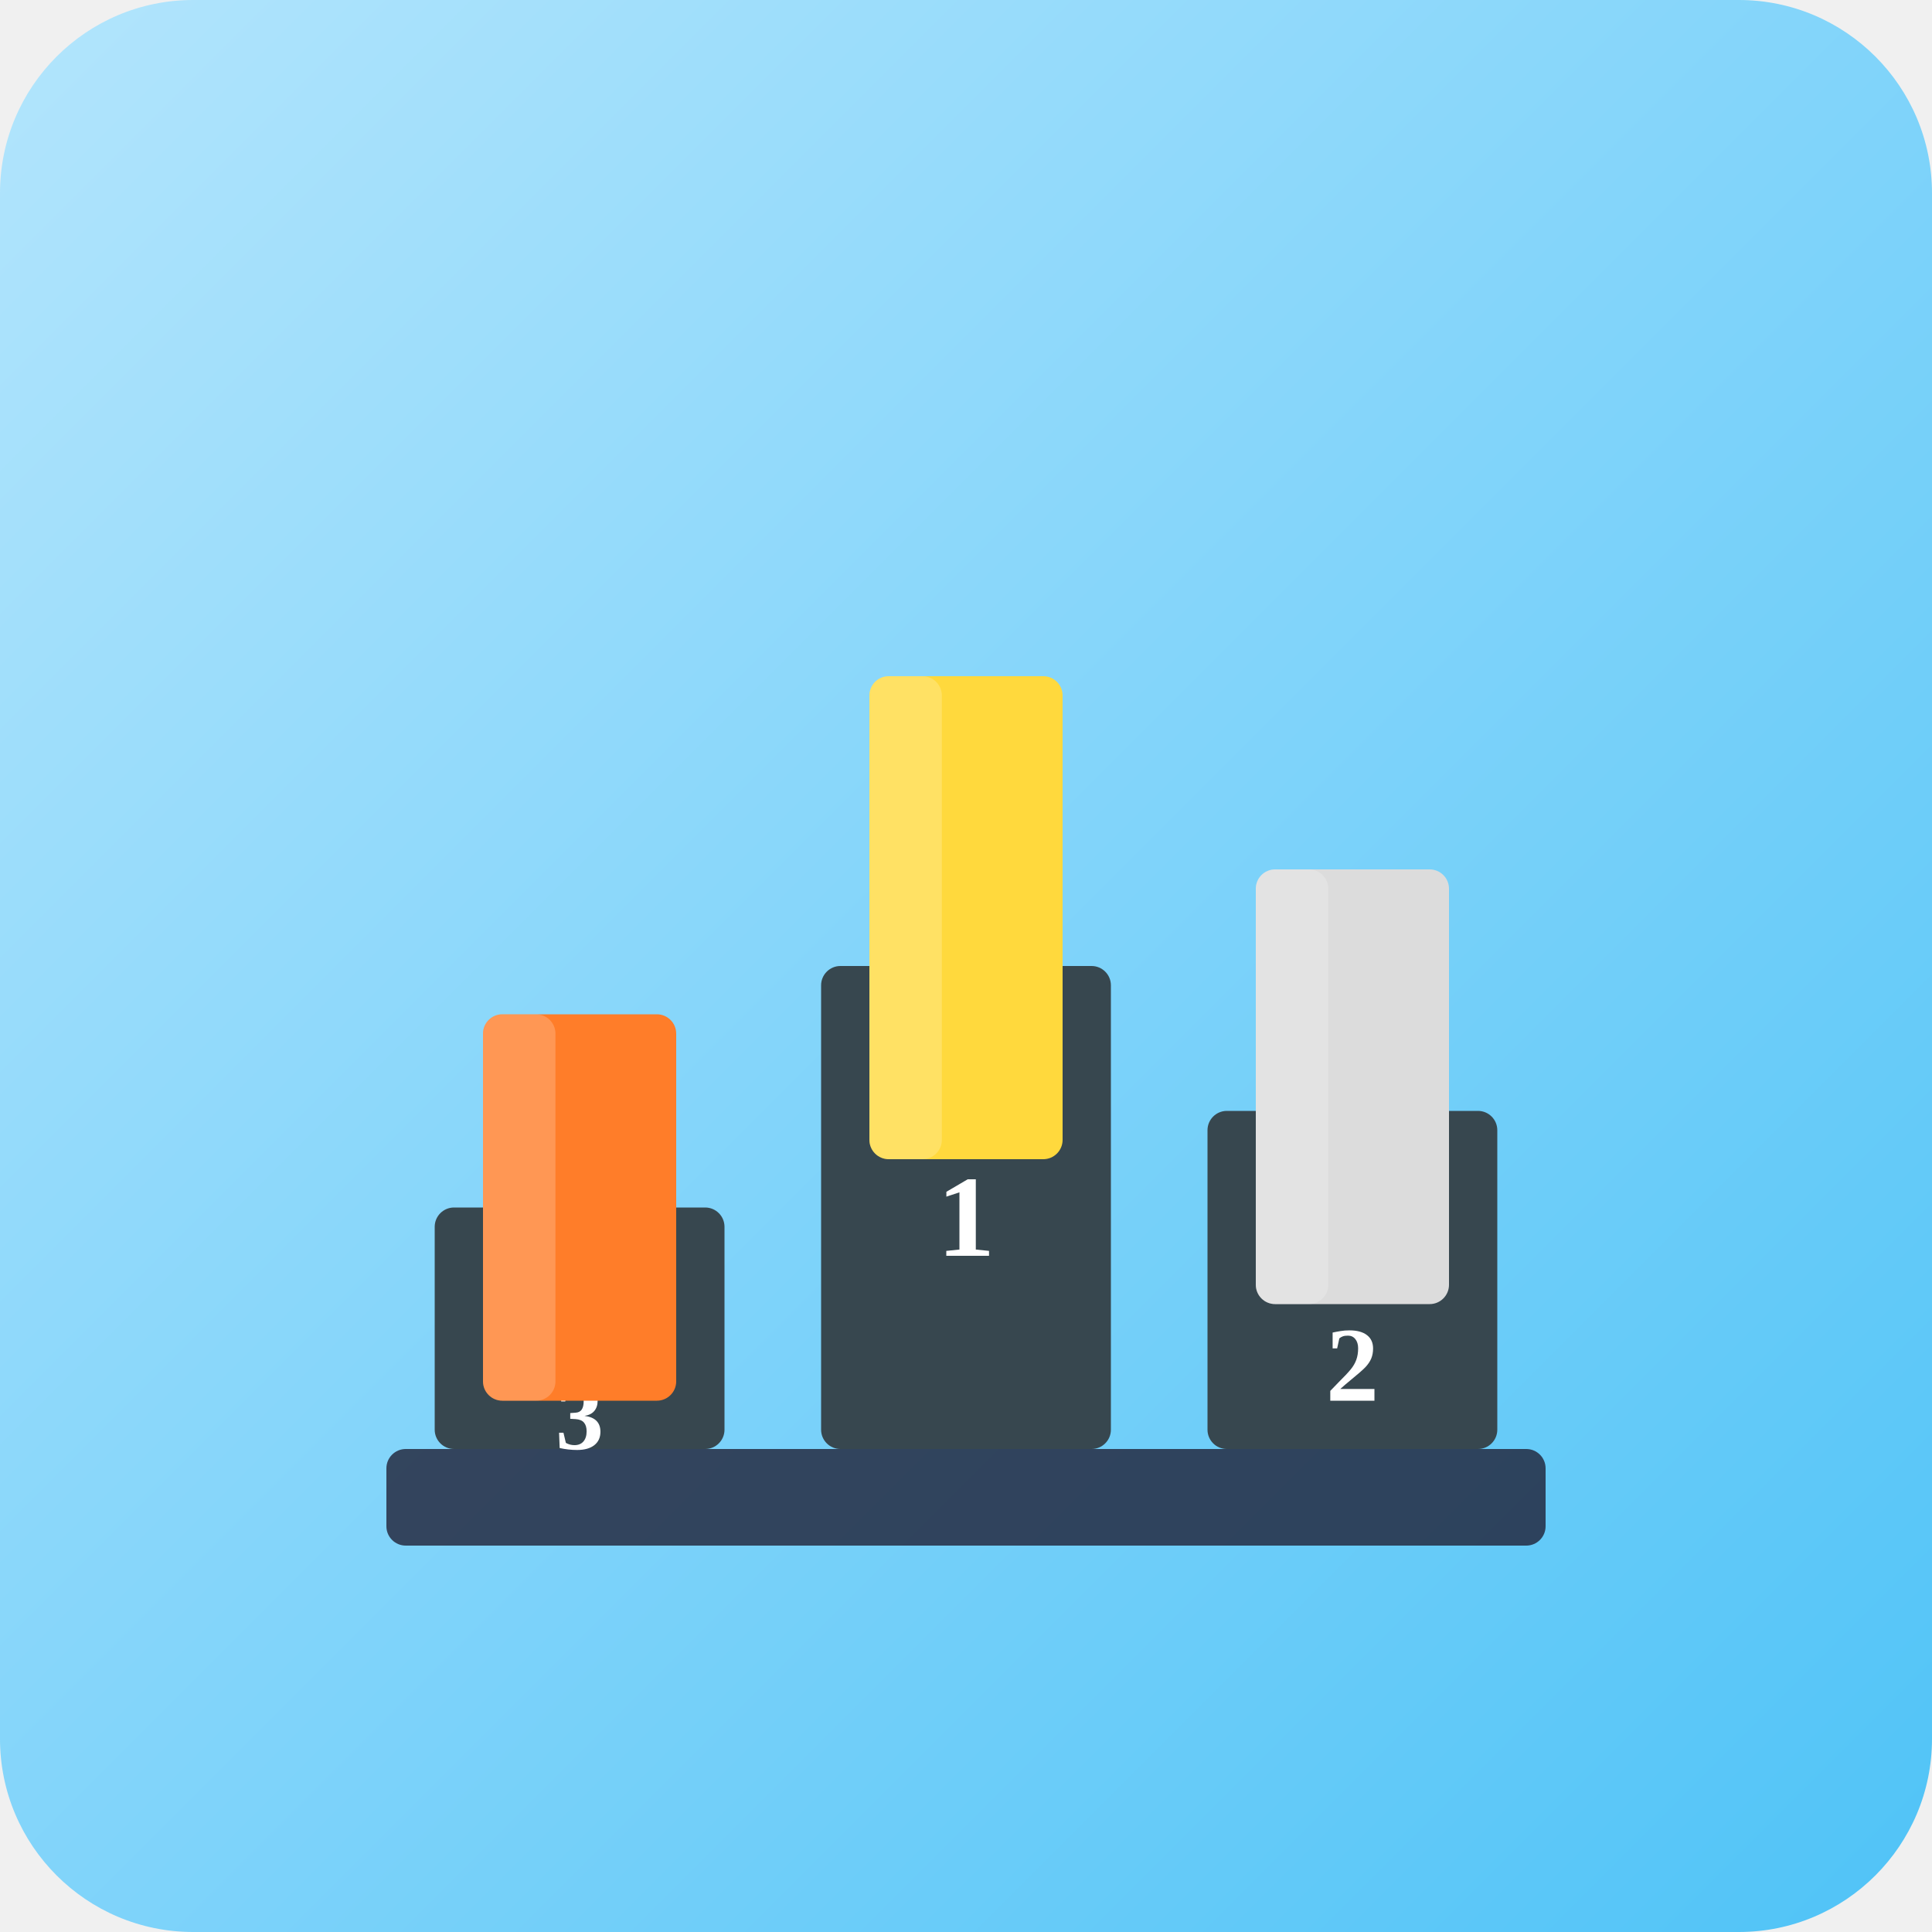
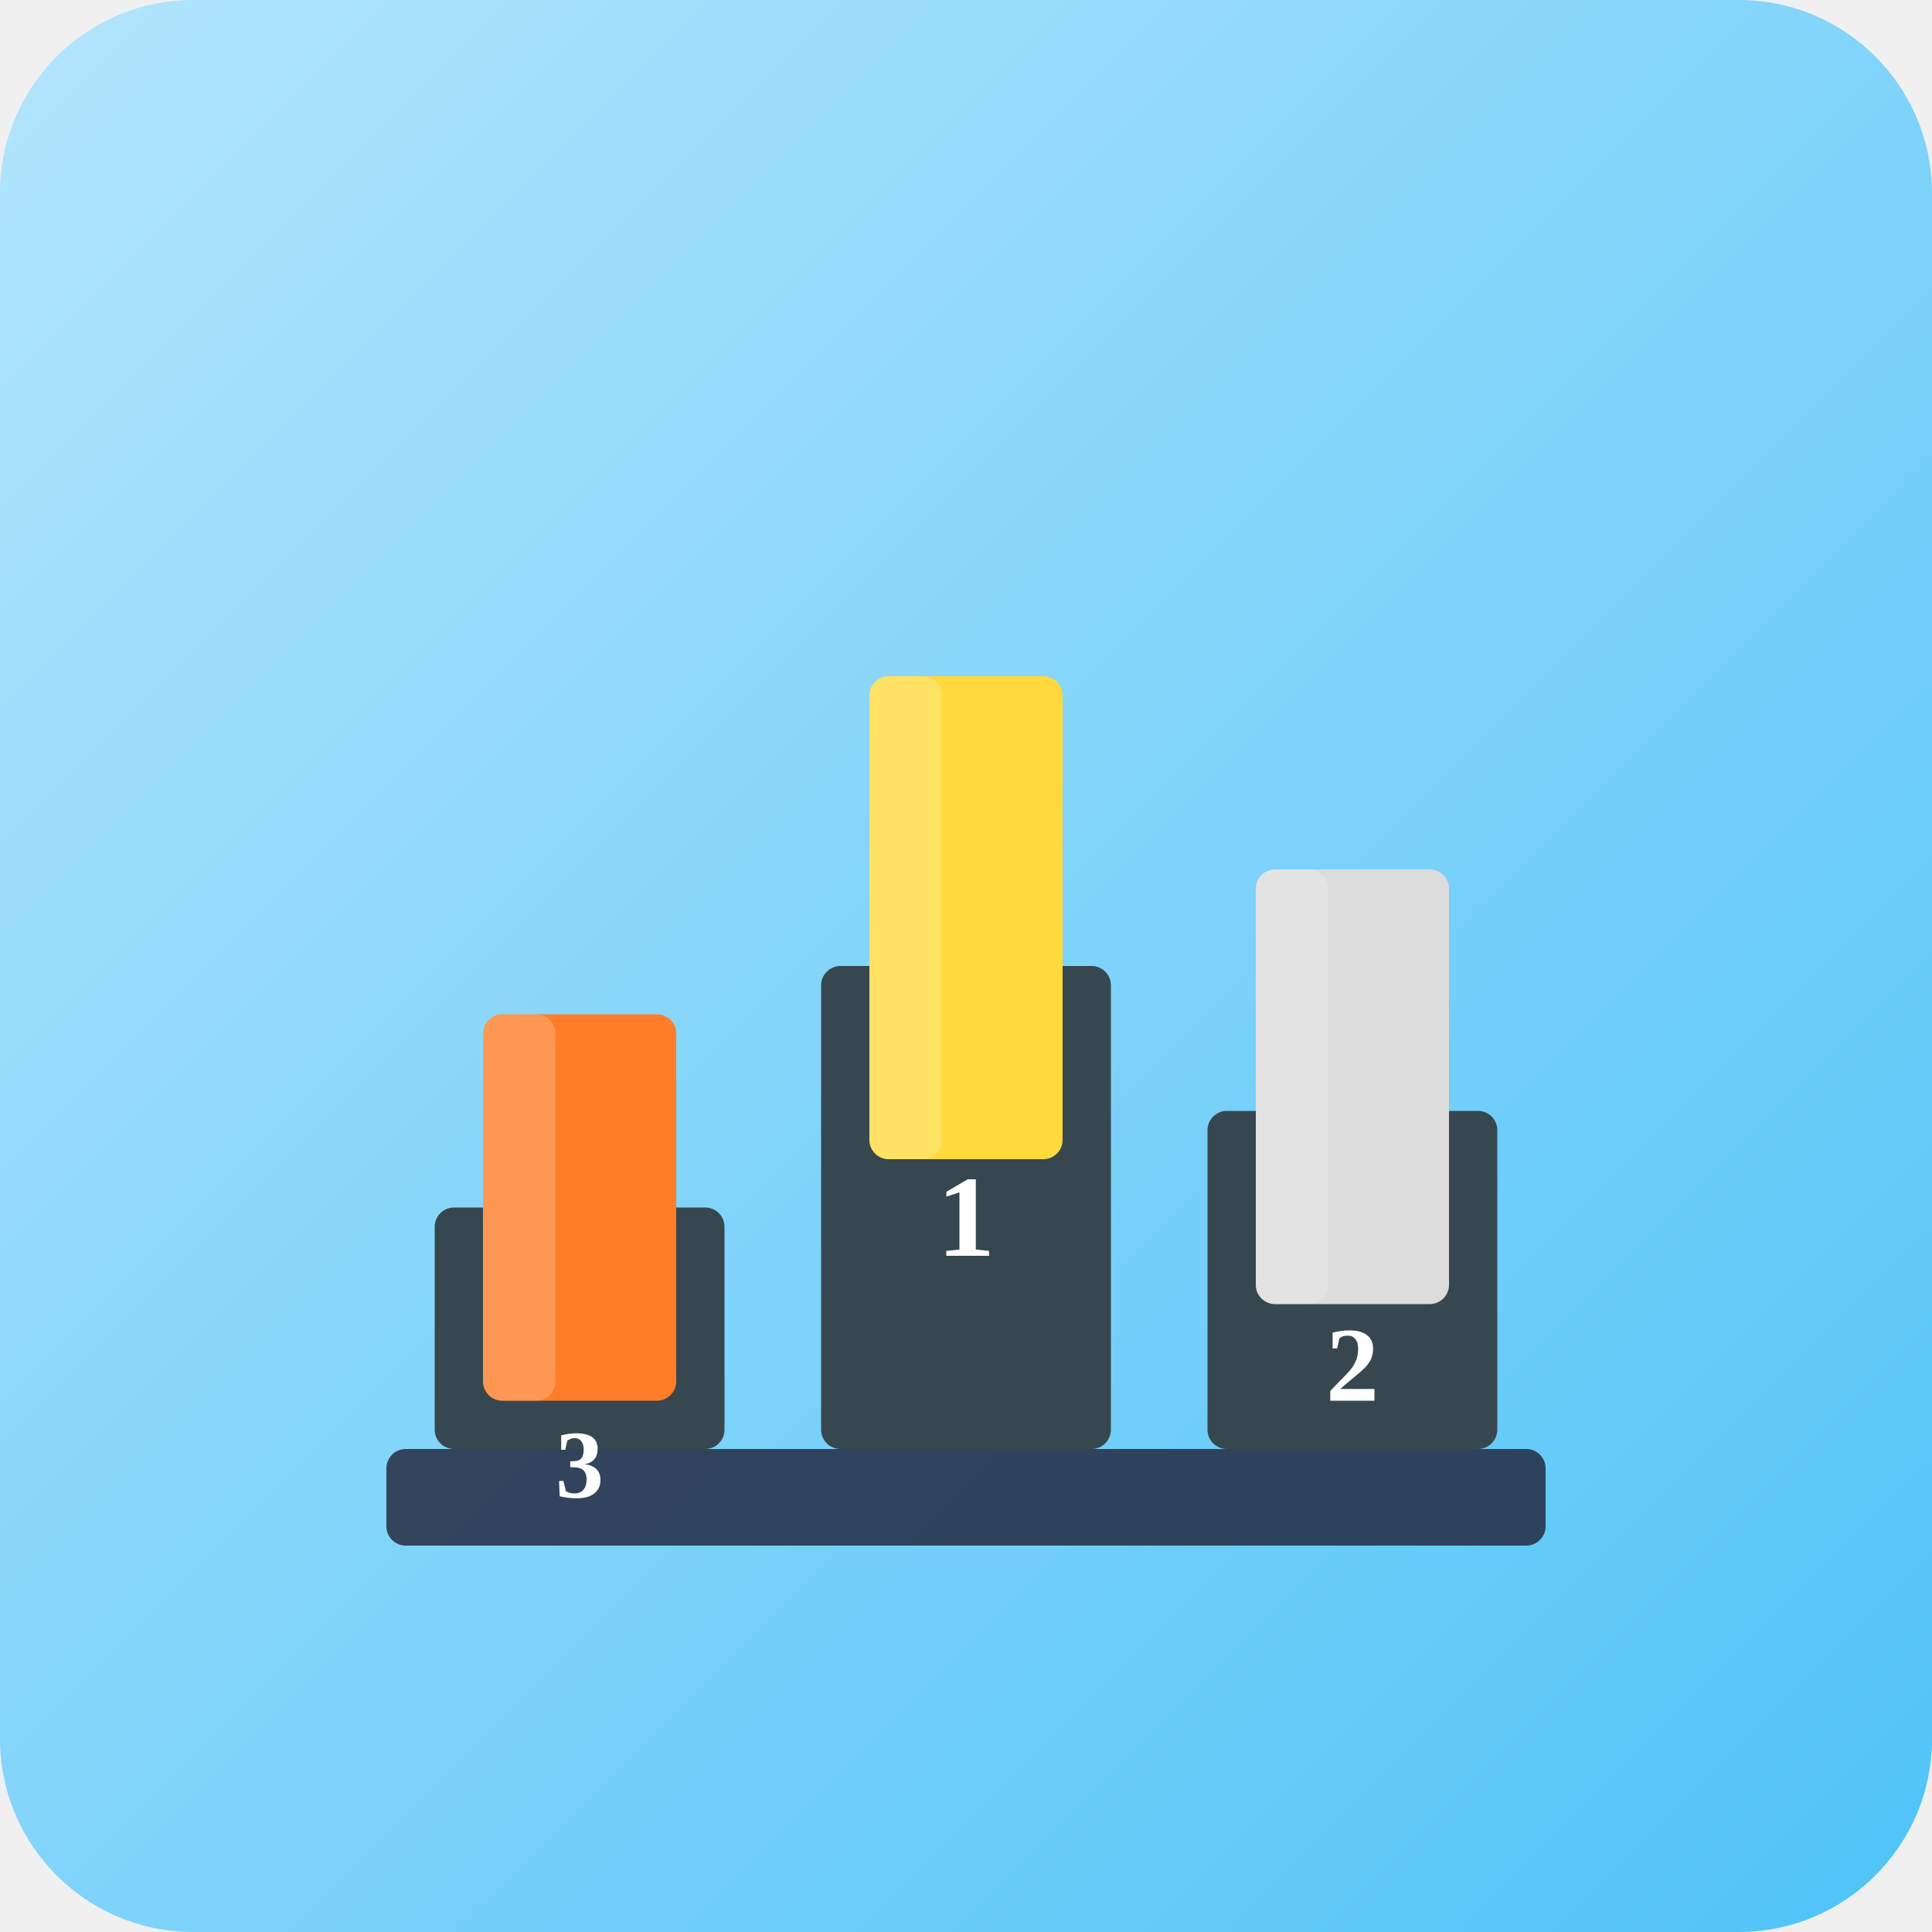
<svg xmlns="http://www.w3.org/2000/svg" viewBox="0 0 400 400">
  <defs>
    <linearGradient id="bgGradient" x1="0%" y1="0%" x2="100%" y2="100%">
      <stop offset="0%" style="stop-color:#b3e5fc;stop-opacity:1" />
      <stop offset="50%" style="stop-color:#81d4fa;stop-opacity:1" />
      <stop offset="100%" style="stop-color:#4fc3f7;stop-opacity:1" />
    </linearGradient>
    <linearGradient id="redGradient" x1="0%" y1="0%" x2="0%" y2="100%">
      <stop offset="0%" style="stop-color:#ef5350;stop-opacity:1" />
      <stop offset="100%" style="stop-color:#c62828;stop-opacity:1" />
    </linearGradient>
    <linearGradient id="yellowGradient" x1="0%" y1="0%" x2="0%" y2="100%">
      <stop offset="0%" style="stop-color:#ffeb3b;stop-opacity:1" />
      <stop offset="100%" style="stop-color:#f9a825;stop-opacity:1" />
    </linearGradient>
    <linearGradient id="greenGradient" x1="0%" y1="0%" x2="0%" y2="100%">
      <stop offset="0%" style="stop-color:#66bb6a;stop-opacity:1" />
      <stop offset="100%" style="stop-color:#2e7d32;stop-opacity:1" />
    </linearGradient>
  </defs>
  <rect width="400" height="400" rx="40" fill="url(#bgGradient)" />
  <rect x="80" y="300" width="240" height="20" fill="#1f2136ff" opacity="0.8" rx="4" />
  <rect x="90" y="250" width="60" height="50" fill="#37474f" rx="4" />
-   <text x="120" y="300" font-size="20" font-weight="bold" fill="white" text-anchor="middle">3</text>
+   <text x="120" y="310" font-size="20" font-weight="bold" fill="white" text-anchor="middle">3</text>
  <rect x="100" y="210" width="40" height="80" fill="#FF7D29" rx="4" />
  <rect x="170" y="200" width="60" height="100" fill="#37474f" rx="4" />
  <text x="200" y="260" font-size="24" font-weight="bold" fill="white" text-anchor="middle">1</text>
  <rect x="180" y="140" width="40" height="100" fill="#FFD93D" rx="4" />
  <rect x="250" y="230" width="60" height="70" fill="#37474f" rx="4" />
  <text x="280" y="290" font-size="22" font-weight="bold" fill="white" text-anchor="middle">2</text>
  <rect x="260" y="180" width="40" height="90" fill="#DCDCDC" rx="4" />
  <rect x="180" y="140" width="15" height="100" fill="white" opacity="0.2" rx="4" />
  <rect x="260" y="180" width="15" height="90" fill="white" opacity="0.2" rx="4" />
  <rect x="100" y="210" width="15" height="80" fill="white" opacity="0.2" rx="4" />
</svg>
